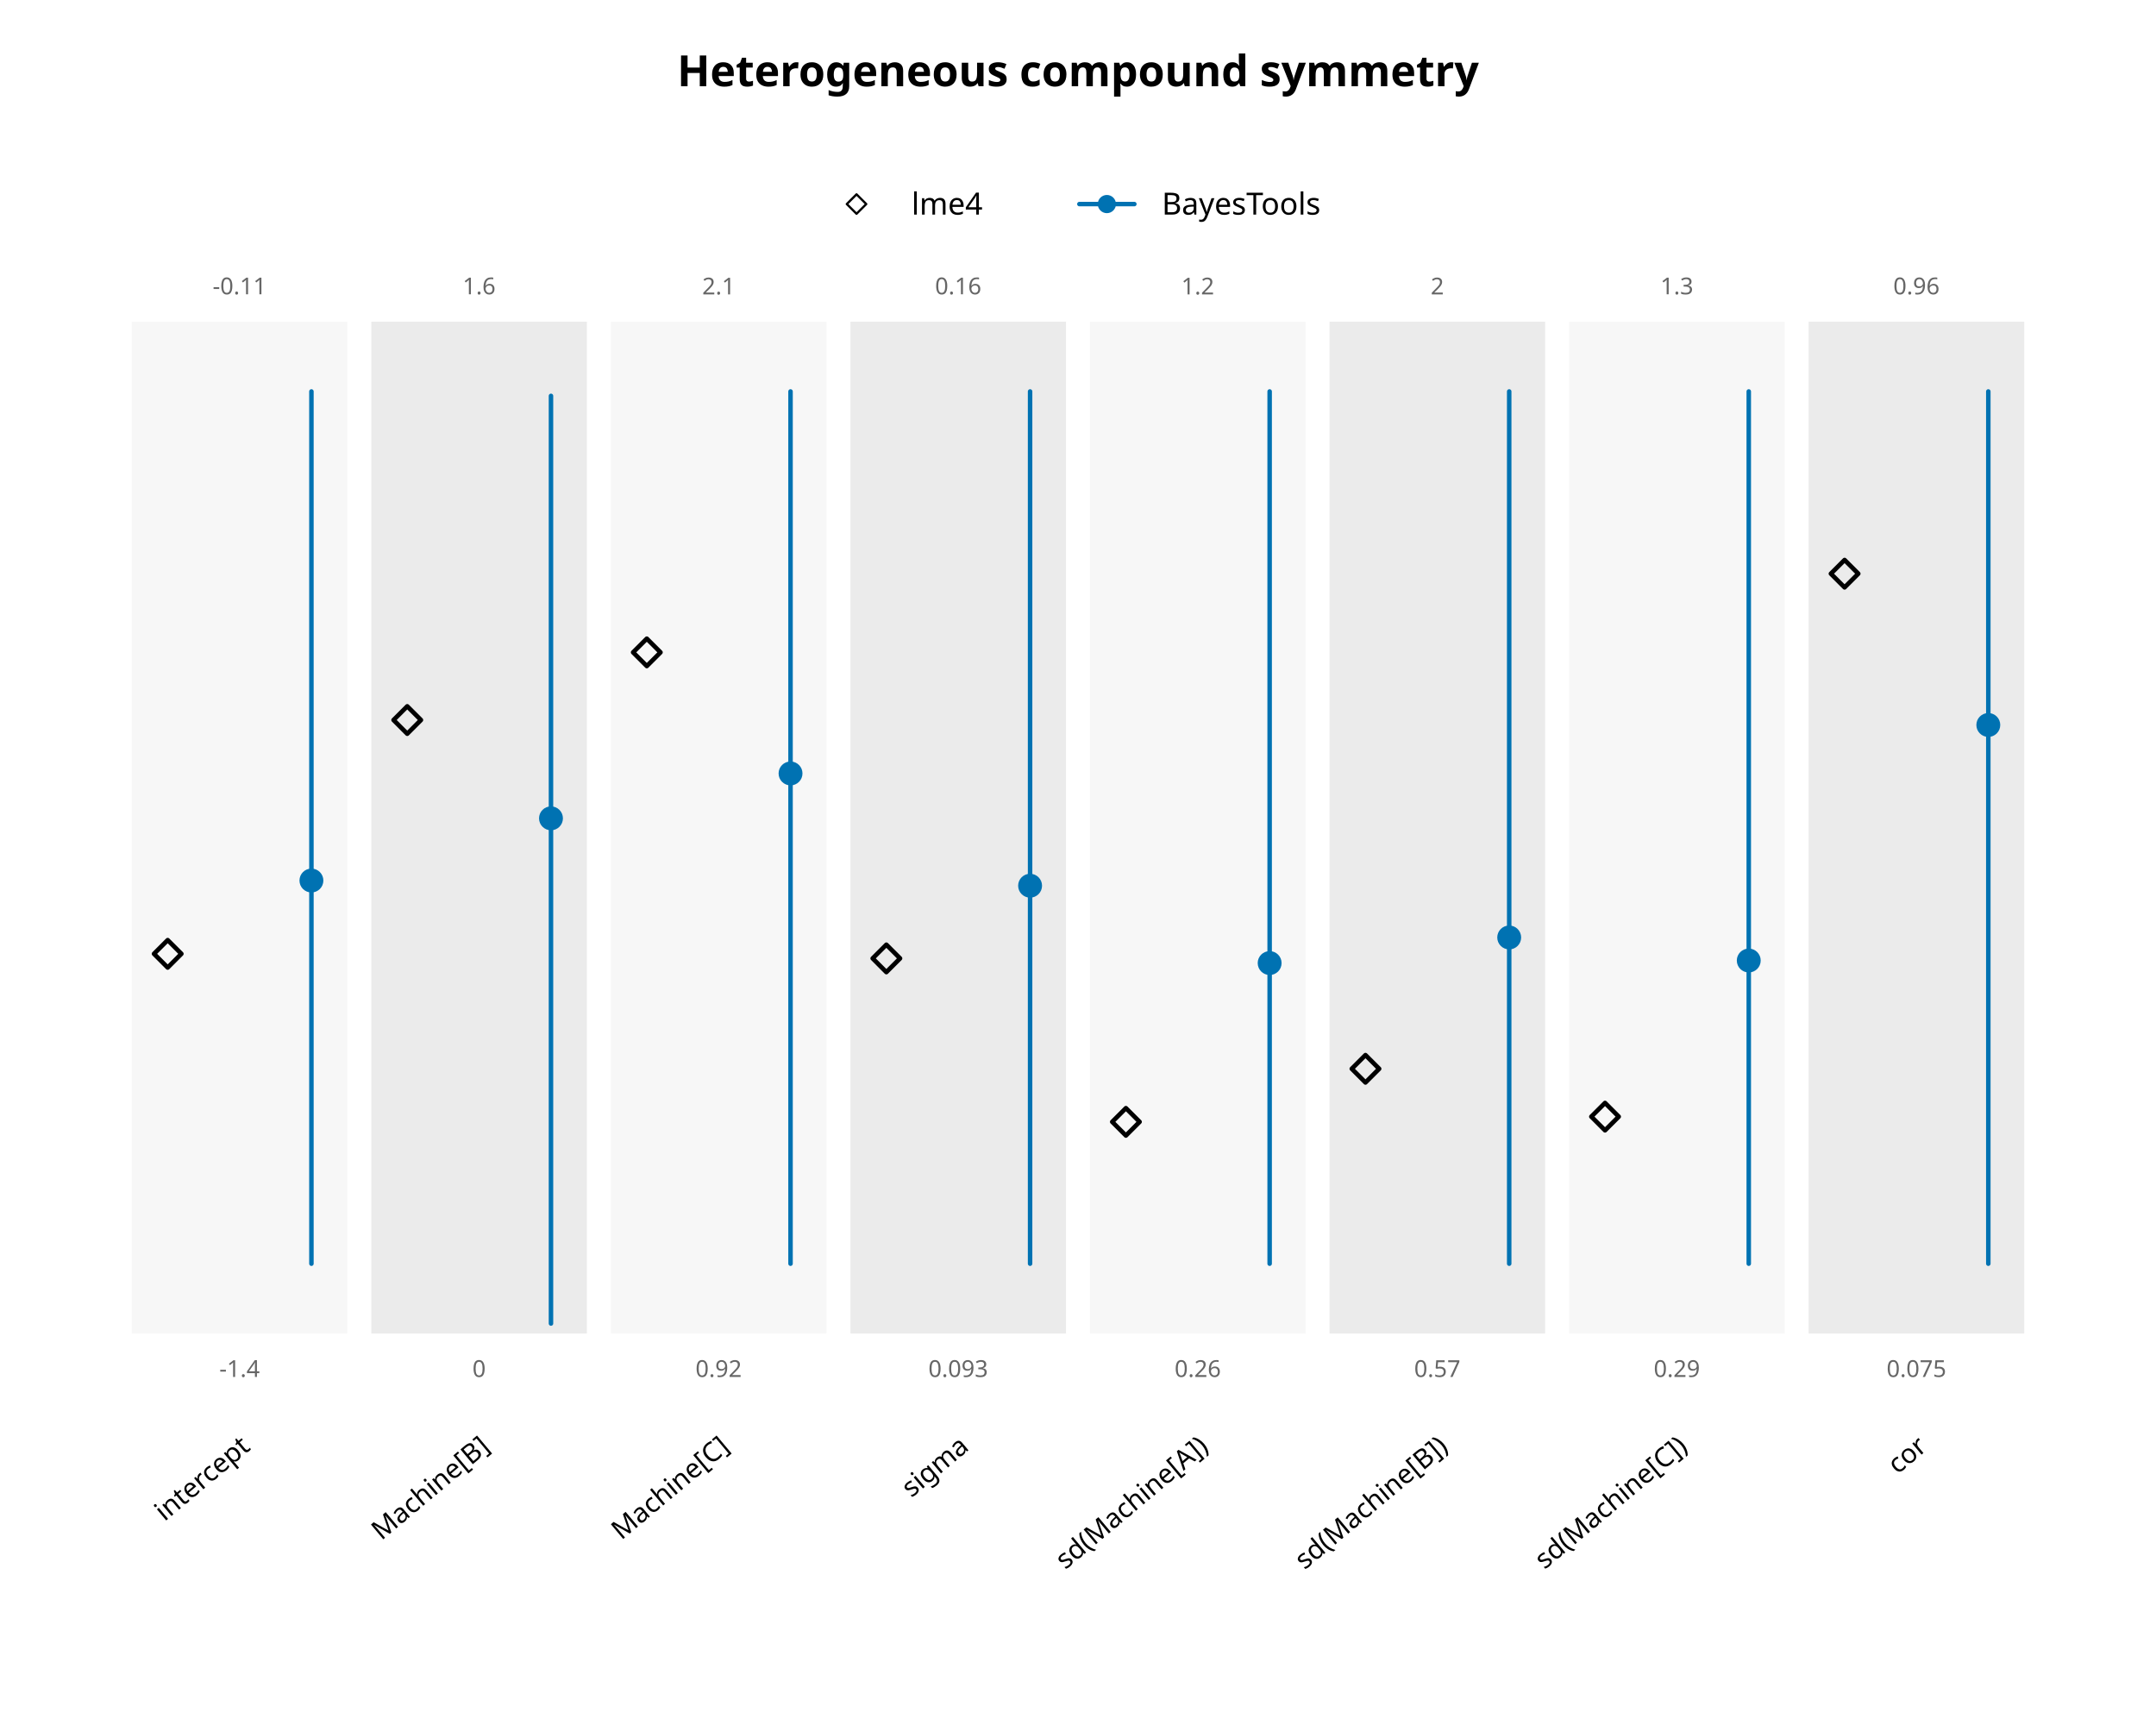
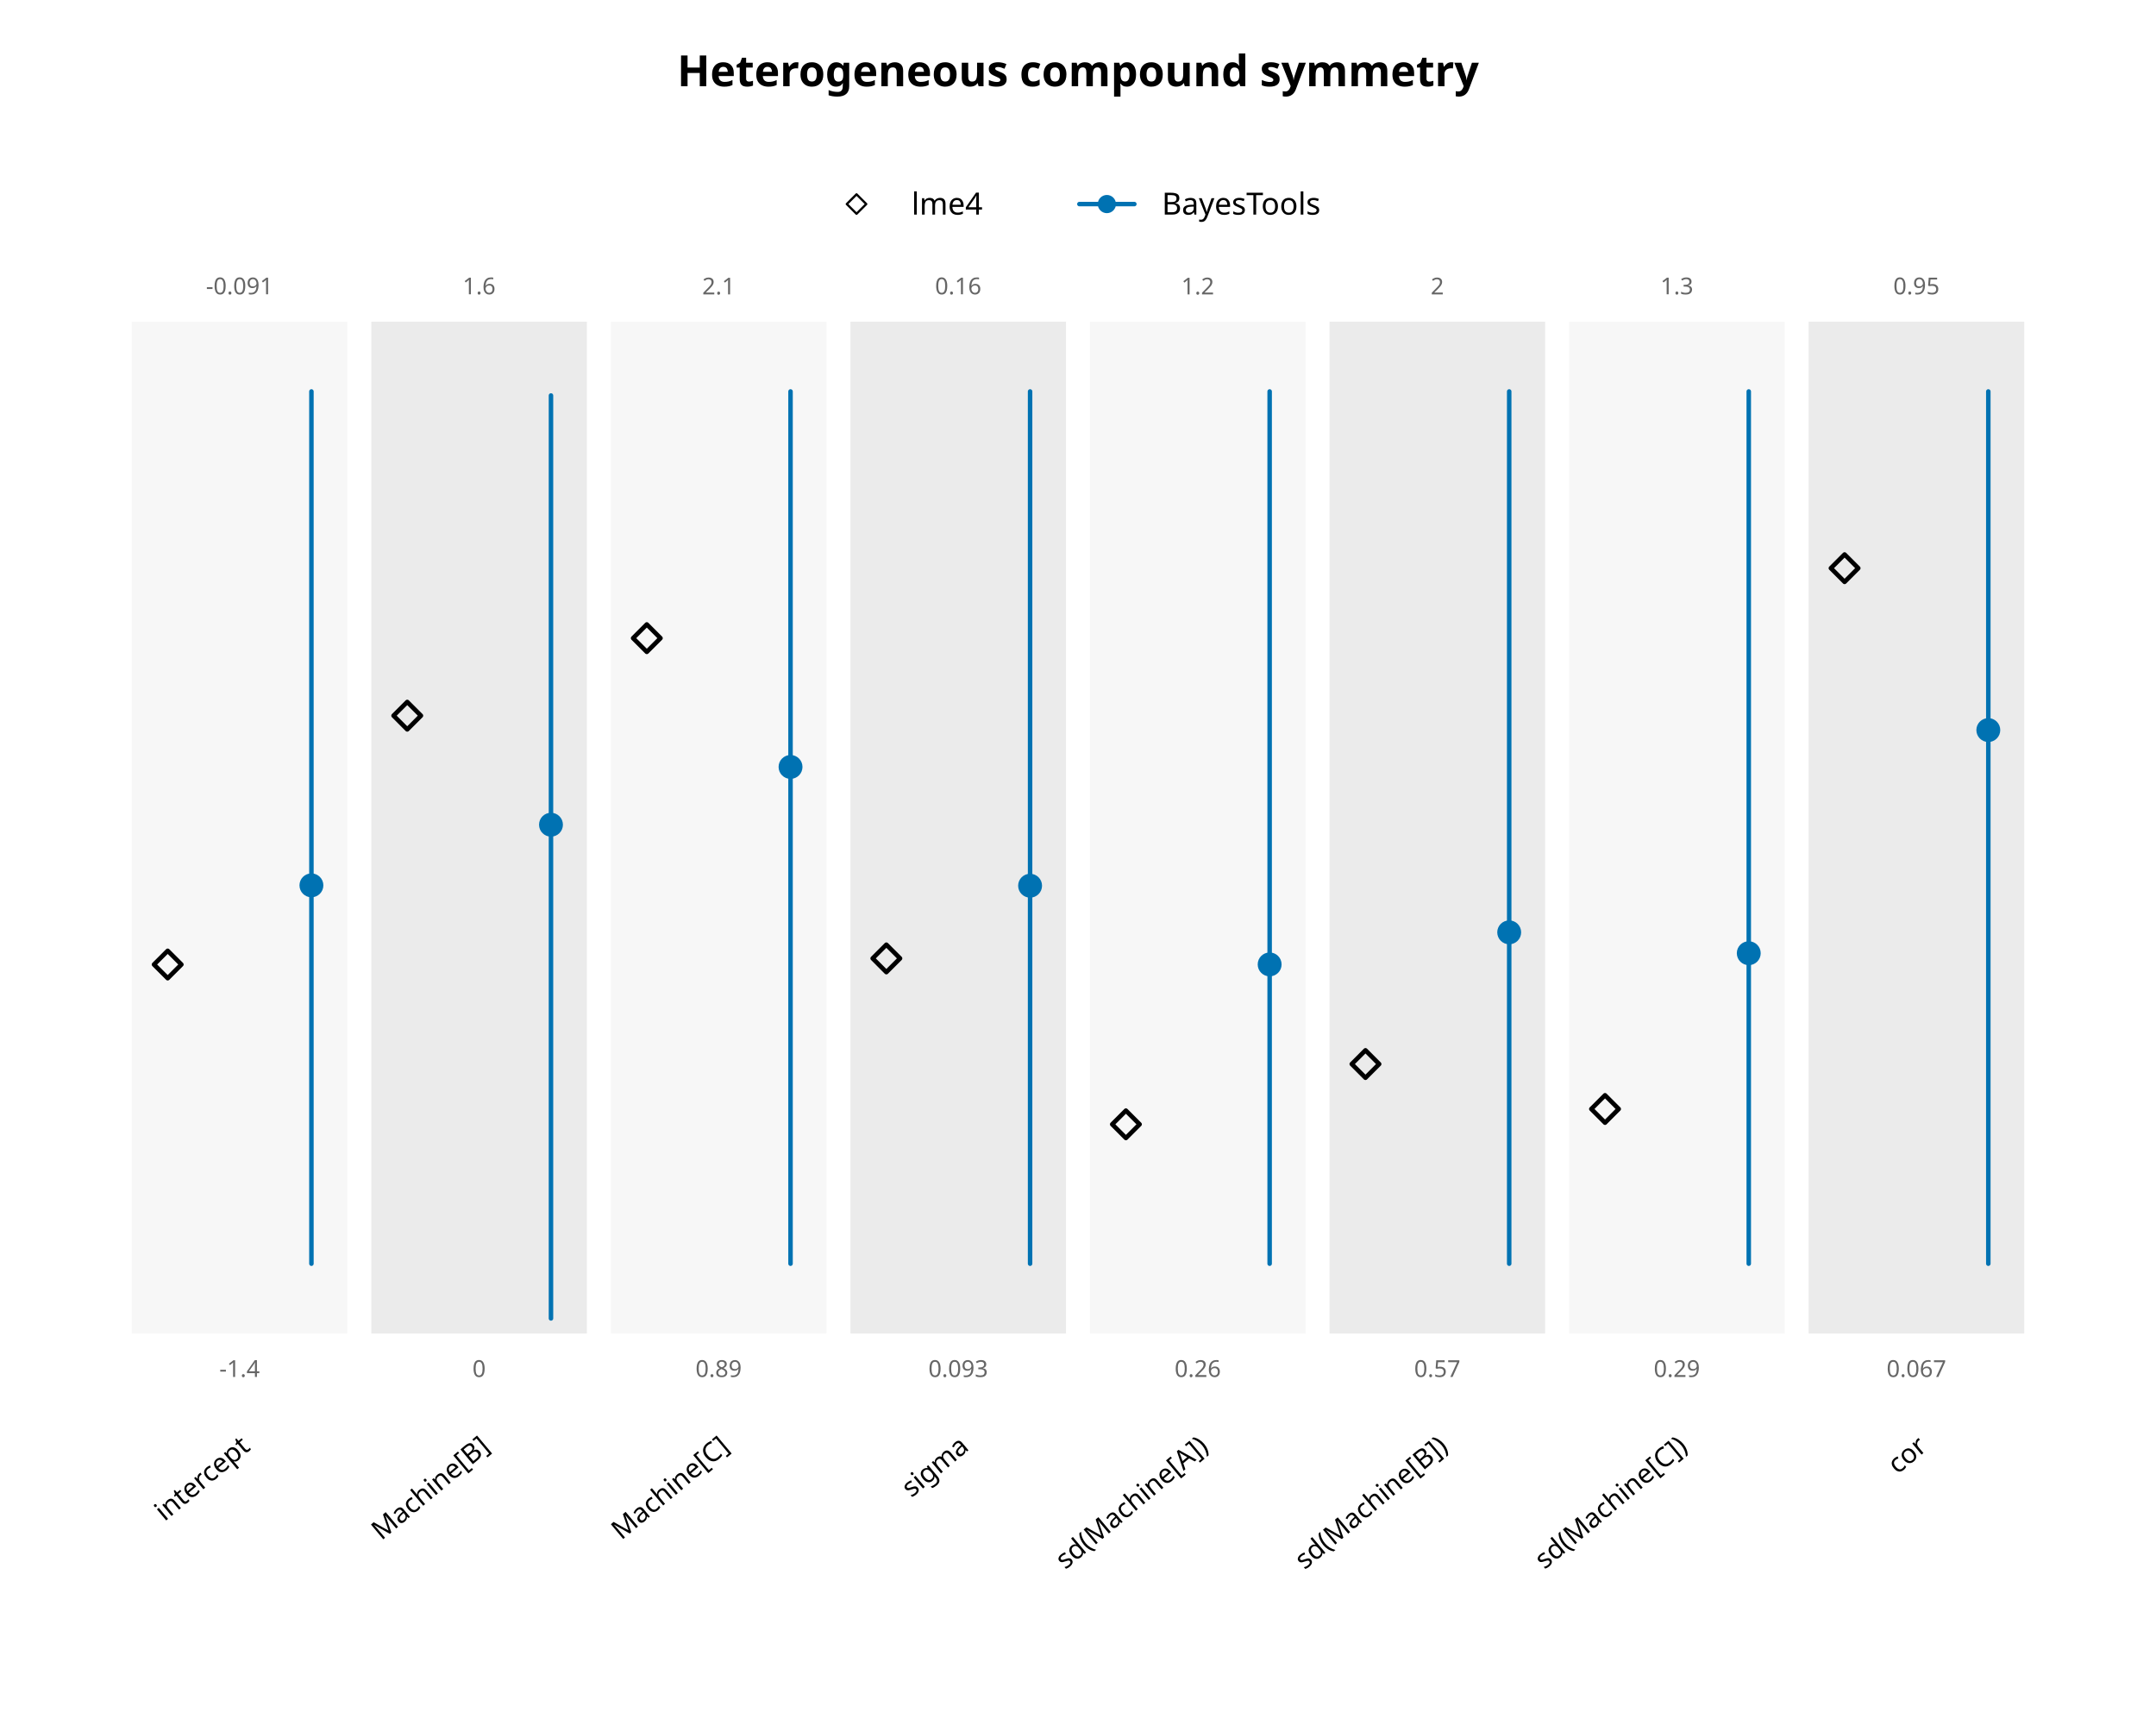
<svg xmlns="http://www.w3.org/2000/svg" class="svglite" data-engine-version="2.0" width="720.00pt" height="576.00pt" viewBox="0 0 720.00 576.00">
  <defs>
    <style type="text/css">
    .svglite line, .svglite polyline, .svglite polygon, .svglite path, .svglite rect, .svglite circle {
      fill: none;
      stroke: #000000;
      stroke-linecap: round;
      stroke-linejoin: round;
      stroke-miterlimit: 10.00;
    }
  </style>
  </defs>
  <rect width="100%" height="100%" style="stroke: none; fill: #FFFFFF;" />
  <defs>
    <clipPath id="cpMC4wMHw3MjAuMDB8MC4wMHw1NzYuMDA=">
      <rect x="0.00" y="0.00" width="720.00" height="576.00" />
    </clipPath>
  </defs>
  <g clip-path="url(#cpMC4wMHw3MjAuMDB8MC4wMHw1NzYuMDA=)">
    <text x="360.00" y="28.80" text-anchor="middle" style="font-size: 14.40px; font-weight: bold; font-family: sans;" textLength="236.17px" lengthAdjust="spacingAndGlyphs">Heterogeneous compound symmetry</text>
  </g>
  <defs>
    <clipPath id="cpMTQuNDB8NzA1LjYwfDcyLjAwfDQ4MC42Nw==">
      <rect x="14.40" y="72.00" width="691.20" height="408.67" />
    </clipPath>
  </defs>
  <g clip-path="url(#cpMTQuNDB8NzA1LjYwfDcyLjAwfDQ4MC42Nw==)">
    <rect x="44.00" y="107.41" width="72.00" height="337.86" style="stroke-width: 0.75; stroke: none; fill: #F7F7F7;" />
    <rect x="124.00" y="107.41" width="72.00" height="337.86" style="stroke-width: 0.75; stroke: none; fill: #EBEBEB;" />
    <rect x="204.00" y="107.41" width="72.00" height="337.86" style="stroke-width: 0.75; stroke: none; fill: #F7F7F7;" />
    <rect x="284.00" y="107.41" width="72.00" height="337.86" style="stroke-width: 0.75; stroke: none; fill: #EBEBEB;" />
    <rect x="364.00" y="107.41" width="72.00" height="337.86" style="stroke-width: 0.75; stroke: none; fill: #F7F7F7;" />
    <rect x="444.00" y="107.41" width="72.00" height="337.86" style="stroke-width: 0.75; stroke: none; fill: #EBEBEB;" />
    <rect x="524.00" y="107.41" width="72.00" height="337.86" style="stroke-width: 0.75; stroke: none; fill: #F7F7F7;" />
    <rect x="604.00" y="107.41" width="72.00" height="337.86" style="stroke-width: 0.75; stroke: none; fill: #EBEBEB;" />
    <text x="80.00" y="459.77" text-anchor="middle" style="font-size: 7.80px; fill: #666666; font-family: sans;" textLength="13.44px" lengthAdjust="spacingAndGlyphs">-1.4</text>
-     <text x="80.00" y="98.27" text-anchor="middle" style="font-size: 7.80px; fill: #666666; font-family: sans;" textLength="17.78px" lengthAdjust="spacingAndGlyphs">-0.11</text>
-     <polygon points="51.42,318.49 56.00,313.91 60.58,318.49 56.00,323.08 " style="stroke-width: 1.50; fill: none;" />
+     <text x="80.00" y="98.27" text-anchor="middle" style="font-size: 7.80px; fill: #666666; font-family: sans;" textLength="22.12px" lengthAdjust="spacingAndGlyphs">-0.091</text>
+     <polygon points="51.42,322.06 56.00,317.48 60.58,322.06 56.00,326.64 " style="stroke-width: 1.50; fill: none;" />
    <line x1="104.00" y1="421.96" x2="104.00" y2="130.71" style="stroke-width: 1.50; stroke: #0072B2;" />
-     <circle cx="104.00" cy="294.02" r="3.24" style="stroke-width: 1.50; stroke: #0072B2; fill: #0072B2;" />
+     <circle cx="104.00" cy="295.63" r="3.24" style="stroke-width: 1.50; stroke: #0072B2; fill: #0072B2;" />
    <text x="160.00" y="459.78" text-anchor="middle" style="font-size: 7.80px; fill: #666666; font-family: sans;" textLength="4.34px" lengthAdjust="spacingAndGlyphs">0</text>
    <text x="160.00" y="98.27" text-anchor="middle" style="font-size: 7.80px; fill: #666666; font-family: sans;" textLength="10.84px" lengthAdjust="spacingAndGlyphs">1.6</text>
-     <polygon points="131.42,240.42 136.00,235.84 140.58,240.42 136.00,245.01 " style="stroke-width: 1.50; fill: none;" />
-     <line x1="184.00" y1="441.94" x2="184.00" y2="132.19" style="stroke-width: 1.50; stroke: #0072B2;" />
-     <circle cx="184.00" cy="273.25" r="3.24" style="stroke-width: 1.50; stroke: #0072B2; fill: #0072B2;" />
-     <text x="240.00" y="459.78" text-anchor="middle" style="font-size: 7.80px; fill: #666666; font-family: sans;" textLength="15.18px" lengthAdjust="spacingAndGlyphs">0.92</text>
+     <polygon points="131.42,238.97 136.00,234.39 140.58,238.97 136.00,243.56 " style="stroke-width: 1.50; fill: none;" />
+     <line x1="184.00" y1="440.24" x2="184.00" y2="132.06" style="stroke-width: 1.50; stroke: #0072B2;" />
+     <circle cx="184.00" cy="275.38" r="3.24" style="stroke-width: 1.50; stroke: #0072B2; fill: #0072B2;" />
+     <text x="240.00" y="459.78" text-anchor="middle" style="font-size: 7.80px; fill: #666666; font-family: sans;" textLength="15.18px" lengthAdjust="spacingAndGlyphs">0.89</text>
    <text x="240.00" y="98.31" text-anchor="middle" style="font-size: 7.80px; fill: #666666; font-family: sans;" textLength="10.84px" lengthAdjust="spacingAndGlyphs">2.1</text>
-     <polygon points="211.42,217.83 216.00,213.25 220.58,217.83 216.00,222.41 " style="stroke-width: 1.50; fill: none;" />
+     <polygon points="211.42,213.09 216.00,208.50 220.58,213.09 216.00,217.67 " style="stroke-width: 1.50; fill: none;" />
    <line x1="264.00" y1="421.96" x2="264.00" y2="130.71" style="stroke-width: 1.50; stroke: #0072B2;" />
-     <circle cx="264.00" cy="258.26" r="3.24" style="stroke-width: 1.50; stroke: #0072B2; fill: #0072B2;" />
+     <circle cx="264.00" cy="256.09" r="3.24" style="stroke-width: 1.50; stroke: #0072B2; fill: #0072B2;" />
    <text x="320.00" y="459.78" text-anchor="middle" style="font-size: 7.80px; fill: #666666; font-family: sans;" textLength="19.52px" lengthAdjust="spacingAndGlyphs">0.093</text>
    <text x="320.00" y="98.27" text-anchor="middle" style="font-size: 7.80px; fill: #666666; font-family: sans;" textLength="15.18px" lengthAdjust="spacingAndGlyphs">0.16</text>
    <polygon points="291.42,320.02 296.00,315.44 300.58,320.02 296.00,324.61 " style="stroke-width: 1.50; fill: none;" />
    <line x1="344.00" y1="421.96" x2="344.00" y2="130.71" style="stroke-width: 1.50; stroke: #0072B2;" />
    <circle cx="344.00" cy="295.75" r="3.24" style="stroke-width: 1.50; stroke: #0072B2; fill: #0072B2;" />
    <text x="400.00" y="459.78" text-anchor="middle" style="font-size: 7.80px; fill: #666666; font-family: sans;" textLength="15.18px" lengthAdjust="spacingAndGlyphs">0.26</text>
    <text x="400.00" y="98.31" text-anchor="middle" style="font-size: 7.80px; fill: #666666; font-family: sans;" textLength="10.84px" lengthAdjust="spacingAndGlyphs">1.2</text>
-     <polygon points="371.42,374.60 376.00,370.02 380.58,374.60 376.00,379.18 " style="stroke-width: 1.50; fill: none;" />
+     <polygon points="371.42,375.42 376.00,370.84 380.58,375.42 376.00,380.00 " style="stroke-width: 1.50; fill: none;" />
    <line x1="424.00" y1="421.96" x2="424.00" y2="130.71" style="stroke-width: 1.50; stroke: #0072B2;" />
-     <circle cx="424.00" cy="321.58" r="3.24" style="stroke-width: 1.50; stroke: #0072B2; fill: #0072B2;" />
+     <circle cx="424.00" cy="322.03" r="3.24" style="stroke-width: 1.50; stroke: #0072B2; fill: #0072B2;" />
    <text x="480.00" y="459.78" text-anchor="middle" style="font-size: 7.80px; fill: #666666; font-family: sans;" textLength="15.18px" lengthAdjust="spacingAndGlyphs">0.57</text>
    <text x="480.00" y="98.31" text-anchor="middle" style="font-size: 7.80px; fill: #666666; font-family: sans;" textLength="8.67px" lengthAdjust="spacingAndGlyphs">  2</text>
-     <polygon points="451.42,356.88 456.00,352.30 460.58,356.88 456.00,361.46 " style="stroke-width: 1.50; fill: none;" />
+     <polygon points="451.42,355.30 456.00,350.71 460.58,355.30 456.00,359.88 " style="stroke-width: 1.50; fill: none;" />
    <line x1="504.00" y1="421.96" x2="504.00" y2="130.71" style="stroke-width: 1.50; stroke: #0072B2;" />
-     <circle cx="504.00" cy="313.03" r="3.24" style="stroke-width: 1.50; stroke: #0072B2; fill: #0072B2;" />
+     <circle cx="504.00" cy="311.32" r="3.24" style="stroke-width: 1.50; stroke: #0072B2; fill: #0072B2;" />
    <text x="560.00" y="459.78" text-anchor="middle" style="font-size: 7.80px; fill: #666666; font-family: sans;" textLength="15.18px" lengthAdjust="spacingAndGlyphs">0.29</text>
    <text x="560.00" y="98.27" text-anchor="middle" style="font-size: 7.80px; fill: #666666; font-family: sans;" textLength="10.84px" lengthAdjust="spacingAndGlyphs">1.3</text>
-     <polygon points="531.42,372.86 536.00,368.28 540.58,372.86 536.00,377.44 " style="stroke-width: 1.50; fill: none;" />
+     <polygon points="531.42,370.30 536.00,365.72 540.58,370.30 536.00,374.88 " style="stroke-width: 1.50; fill: none;" />
    <line x1="584.00" y1="421.96" x2="584.00" y2="130.71" style="stroke-width: 1.50; stroke: #0072B2;" />
-     <circle cx="584.00" cy="320.73" r="3.24" style="stroke-width: 1.50; stroke: #0072B2; fill: #0072B2;" />
-     <text x="640.00" y="459.78" text-anchor="middle" style="font-size: 7.80px; fill: #666666; font-family: sans;" textLength="19.52px" lengthAdjust="spacingAndGlyphs">0.075</text>
-     <text x="640.00" y="98.27" text-anchor="middle" style="font-size: 7.80px; fill: #666666; font-family: sans;" textLength="15.18px" lengthAdjust="spacingAndGlyphs">0.96</text>
-     <polygon points="611.42,191.56 616.00,186.98 620.58,191.56 616.00,196.14 " style="stroke-width: 1.50; fill: none;" />
+     <circle cx="584.00" cy="318.29" r="3.24" style="stroke-width: 1.50; stroke: #0072B2; fill: #0072B2;" />
+     <text x="640.00" y="459.78" text-anchor="middle" style="font-size: 7.80px; fill: #666666; font-family: sans;" textLength="19.52px" lengthAdjust="spacingAndGlyphs">0.067</text>
+     <text x="640.00" y="98.27" text-anchor="middle" style="font-size: 7.80px; fill: #666666; font-family: sans;" textLength="15.18px" lengthAdjust="spacingAndGlyphs">0.95</text>
+     <polygon points="611.42,189.72 616.00,185.14 620.58,189.72 616.00,194.30 " style="stroke-width: 1.50; fill: none;" />
    <line x1="664.00" y1="421.96" x2="664.00" y2="130.71" style="stroke-width: 1.50; stroke: #0072B2;" />
-     <circle cx="664.00" cy="242.08" r="3.24" style="stroke-width: 1.50; stroke: #0072B2; fill: #0072B2;" />
+     <circle cx="664.00" cy="243.78" r="3.24" style="stroke-width: 1.50; stroke: #0072B2; fill: #0072B2;" />
  </g>
  <g clip-path="url(#cpMC4wMHw3MjAuMDB8MC4wMHw1NzYuMDA=)">
    <text transform="translate(83.98,483.80) rotate(-40)" text-anchor="end" style="font-size: 9.00px; font-family: sans;" textLength="34.52px" lengthAdjust="spacingAndGlyphs">intercept</text>
    <text transform="translate(163.98,483.80) rotate(-40)" text-anchor="end" style="font-size: 9.00px; font-family: sans;" textLength="45.03px" lengthAdjust="spacingAndGlyphs">Machine[B]</text>
    <text transform="translate(243.98,483.80) rotate(-40)" text-anchor="end" style="font-size: 9.00px; font-family: sans;" textLength="45.53px" lengthAdjust="spacingAndGlyphs">Machine[C]</text>
    <text transform="translate(323.98,483.80) rotate(-40)" text-anchor="end" style="font-size: 9.00px; font-family: sans;" textLength="24.01px" lengthAdjust="spacingAndGlyphs">sigma</text>
    <text transform="translate(403.98,483.80) rotate(-40)" text-anchor="end" style="font-size: 9.00px; font-family: sans;" textLength="60.53px" lengthAdjust="spacingAndGlyphs">sd(Machine[A])</text>
    <text transform="translate(483.98,483.80) rotate(-40)" text-anchor="end" style="font-size: 9.00px; font-family: sans;" textLength="60.53px" lengthAdjust="spacingAndGlyphs">sd(Machine[B])</text>
    <text transform="translate(563.98,483.80) rotate(-40)" text-anchor="end" style="font-size: 9.00px; font-family: sans;" textLength="61.03px" lengthAdjust="spacingAndGlyphs">sd(Machine[C])</text>
    <text transform="translate(643.98,483.80) rotate(-40)" text-anchor="end" style="font-size: 9.00px; font-family: sans;" textLength="12.51px" lengthAdjust="spacingAndGlyphs">cor</text>
    <line x1="360.46" y1="68.14" x2="378.82" y2="68.14" style="stroke-width: 1.50; stroke: #0072B2;" />
    <polygon points="282.79,68.14 286.04,64.89 289.29,68.14 286.04,71.38 " style="stroke-width: 0.75; fill: none;" />
    <circle cx="369.64" cy="68.14" r="2.29" style="stroke-width: 1.50; stroke: #0072B2; fill: #0072B2;" />
    <text x="304.40" y="71.65" style="font-size: 10.20px; font-family: sans;" textLength="22.11px" lengthAdjust="spacingAndGlyphs">lme4</text>
    <text x="388.00" y="71.65" style="font-size: 10.20px; font-family: sans;" textLength="53.31px" lengthAdjust="spacingAndGlyphs">BayesTools</text>
  </g>
</svg>
